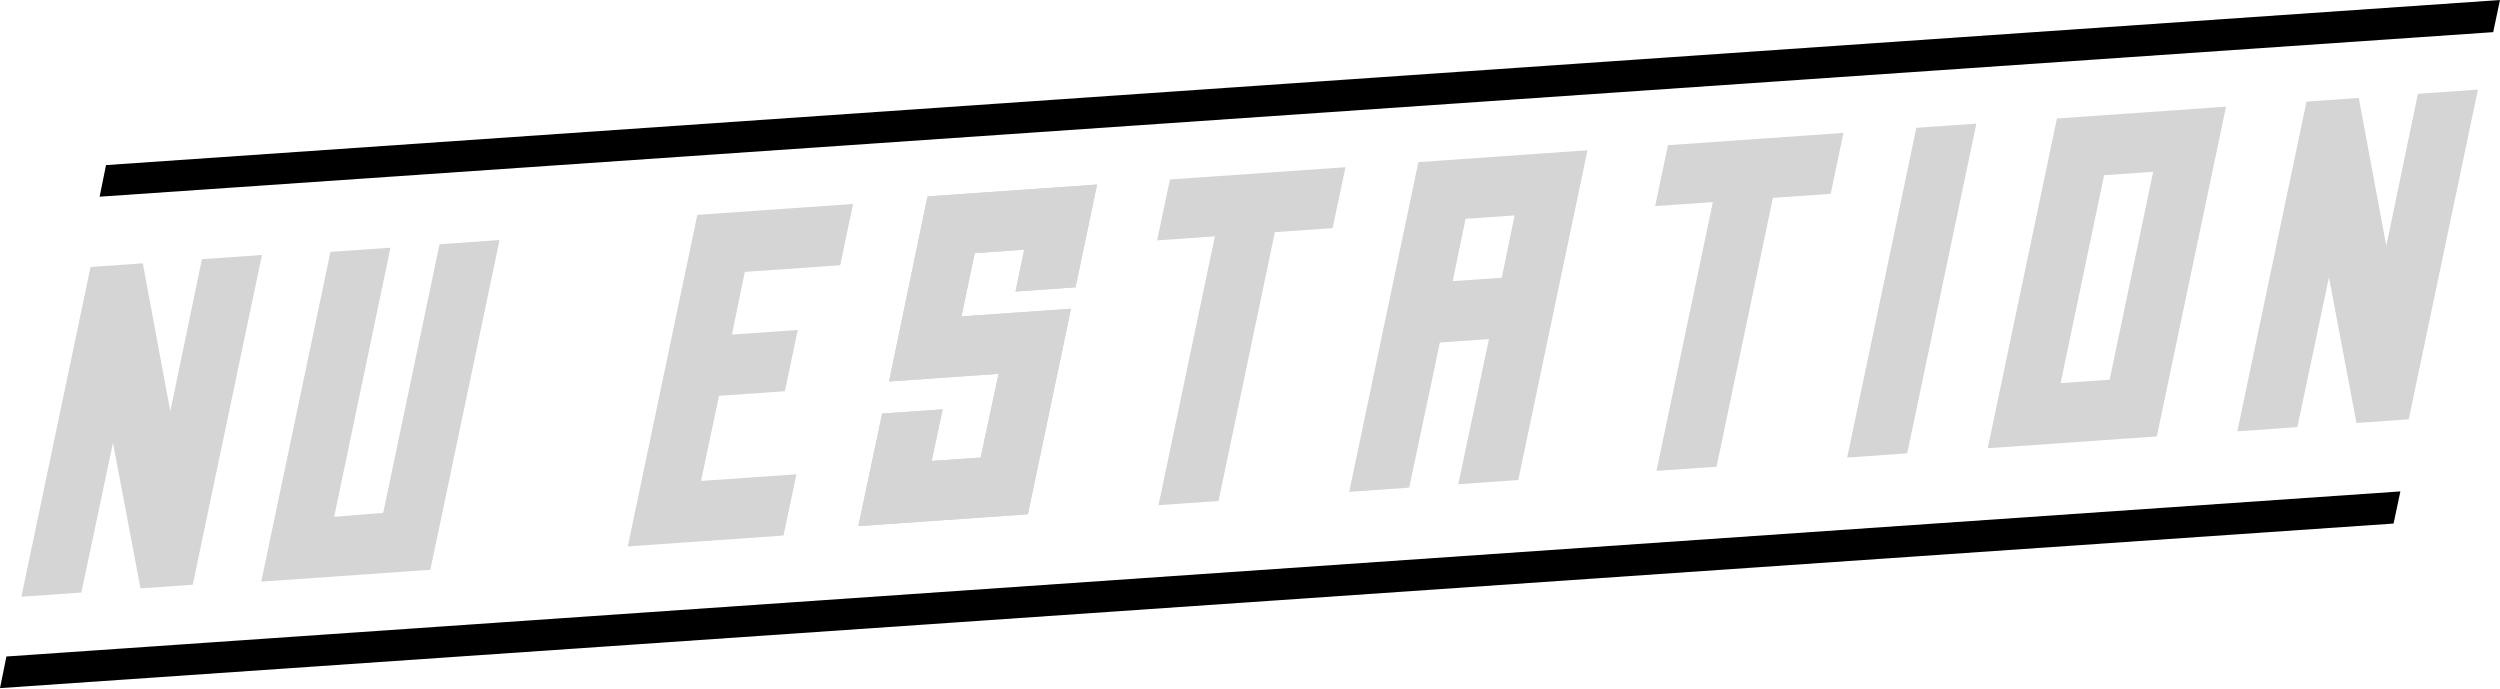
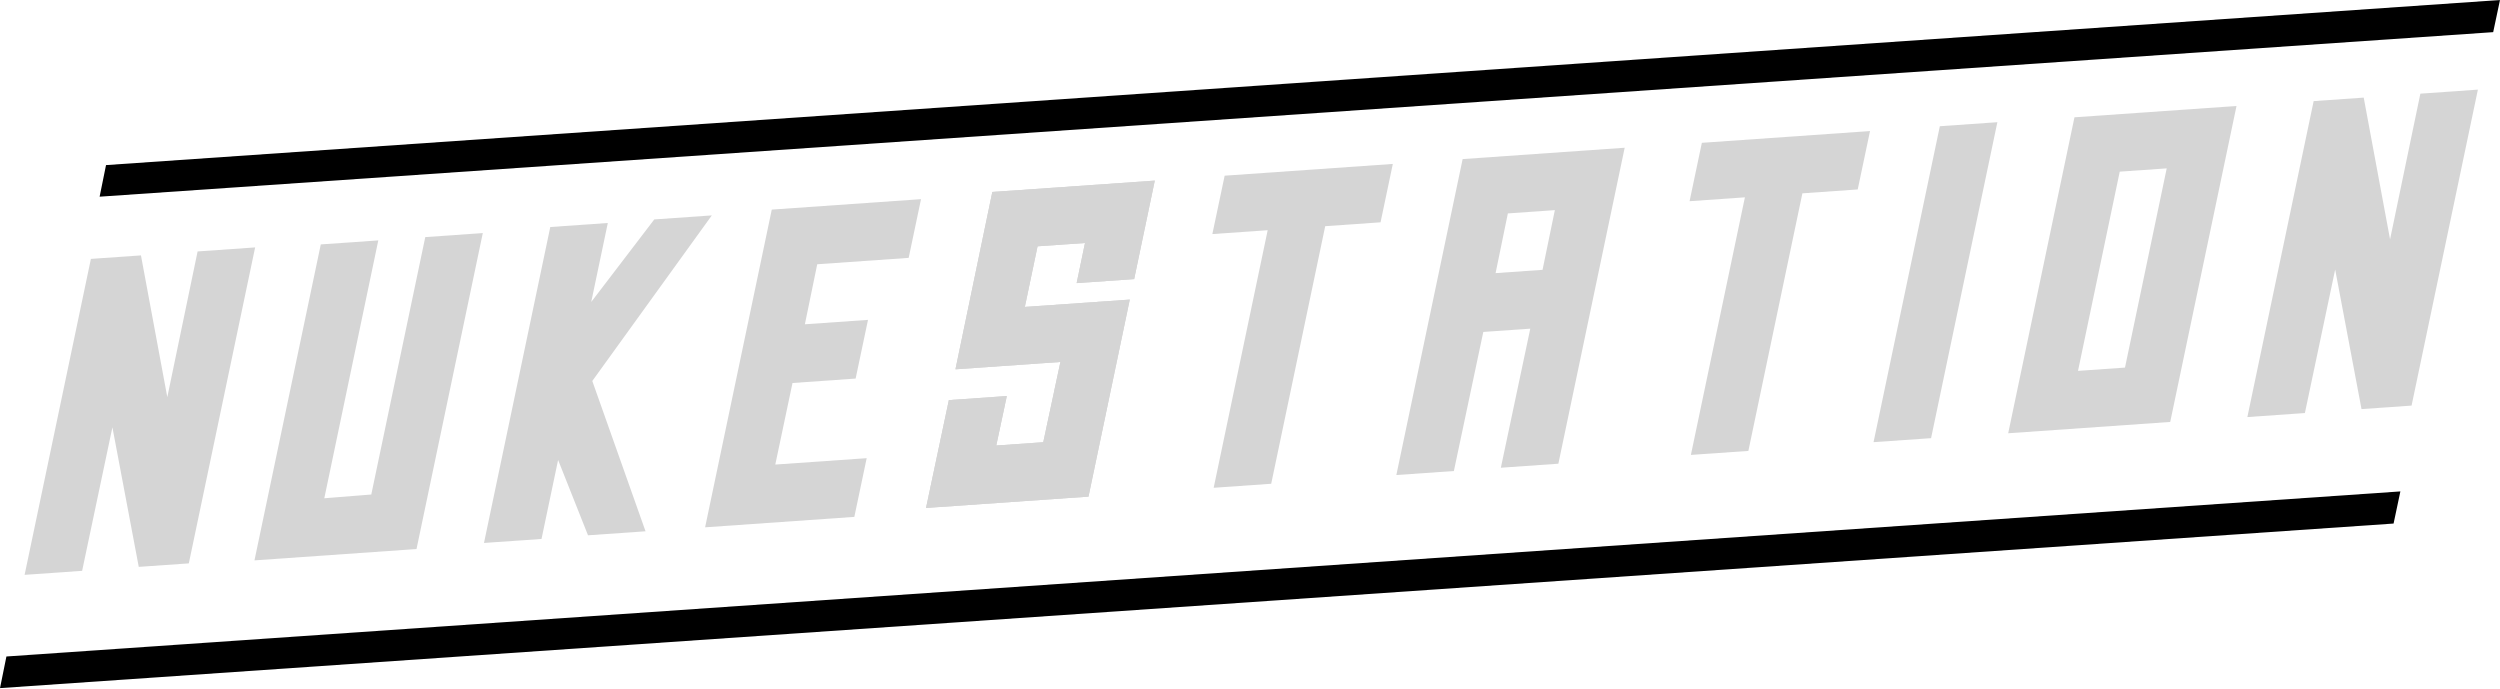
<svg xmlns="http://www.w3.org/2000/svg" width="108.074mm" height="29.747mm" viewBox="0 0 108.074 29.747" version="1.1" id="svg3223">
  <defs id="defs3217" />
  <g id="layer1" transform="translate(-62.15564,-109.3041)">
-     <g transform="translate(-3.779915,-23.48222)" id="g2559">
-       <path id="path172" style="fill:#d5d5d5;fill-opacity:1;fill-rule:nonzero;stroke:none;stroke-width:0.348" d="m 112.234,146.133 -4.735,0.331 0.574,-2.735 2.139,-0.15 -0.376,1.809 2.595,-0.181 0.931,-4.443 -7.33,0.512 -1.664,8.001 4.735,-0.331 -0.773,3.62 -2.12,0.148 0.476,-2.232 -2.615,0.182 -1.03,4.866 7.33,-0.512 z" />
-       <path id="path176" style="fill:#d5d5d5;fill-opacity:1;fill-rule:nonzero;stroke:none;stroke-width:0.348" d="m 115.958,143.178 2.496,-0.174 -2.437,11.621 2.595,-0.182 2.437,-11.621 2.496,-0.174 0.555,-2.634 -7.588,0.531 z" />
-       <path id="path180" style="fill:#d5d5d5;fill-opacity:1;fill-rule:nonzero;stroke:none;stroke-width:0.348" d="m 128.737,144.939 0.555,-2.693 2.12,-0.148 -0.555,2.694 z m 2.833,8.598 2.992,-14.255 -7.31,0.512 -2.992,14.255 2.595,-0.182 1.327,-6.274 2.12,-0.148 -1.327,6.274 z" />
-       <path id="path180-4" style="fill:#d5d5d5;fill-opacity:1;fill-rule:nonzero;stroke:none;stroke-width:0.348" d="m 82.499,154.966 -2.12,0.148 z m -2.278,-11.291 -2.992,14.255 7.31,-0.512 2.992,-14.255 -2.595,0.182 -2.435,11.613 -2.12,0.169 2.435,-11.633 z" />
-       <path id="path184" style="fill:#d5d5d5;fill-opacity:1;fill-rule:nonzero;stroke:none;stroke-width:0.348" d="m 140.141,152.961 2.437,-11.621 2.496,-0.175 0.555,-2.634 -7.588,0.531 -0.555,2.634 2.496,-0.174 -2.437,11.621 z" />
-       <path id="path188" style="fill:#d5d5d5;fill-opacity:1;fill-rule:nonzero;stroke:none;stroke-width:0.348" d="m 145.788,152.566 2.595,-0.181 2.991,-14.255 -2.595,0.182 z" />
-       <path id="path192" style="fill:#d5d5d5;fill-opacity:1;fill-rule:nonzero;stroke:none;stroke-width:0.348" d="m 156.896,140.361 2.12,-0.148 -1.882,8.987 -2.119,0.148 z m -5.032,11.802 7.31,-0.51 2.992,-14.255 -7.31,0.51 z" />
-       <path id="path196" style="fill:#d5d5d5;fill-opacity:1;fill-rule:nonzero;stroke:none;stroke-width:0.348" d="m 165.249,151.251 1.367,-6.475 1.189,6.296 2.259,-0.158 2.992,-14.255 -2.595,0.182 -1.367,6.574 -1.189,-6.395 -2.259,0.158 -2.991,14.255 z" />
-       <path id="path196-9" style="fill:#d5d5d5;fill-opacity:1;fill-rule:nonzero;stroke:none;stroke-width:0.348" d="m 69.453,158.401 1.367,-6.475 1.189,6.296 2.259,-0.158 2.992,-14.255 -2.595,0.182 -1.367,6.574 -1.189,-6.395 -2.259,0.158 -2.991,14.255 z" />
+     <g transform="translate(-3.779915,-23.48222)" id="g2559" style="display:inline">
+       <path id="path172" style="fill:#d5d5d5;fill-opacity:1;fill-rule:nonzero;stroke:none;stroke-width:0.333" d="m 114.776,145.737 -4.537,0.317 0.55,-2.62 2.05,-0.143 -0.361,1.734 2.487,-0.173 0.892,-4.258 -7.024,0.49 -1.594,7.667 4.537,-0.317 -0.741,3.469 -2.031,0.142 0.456,-2.138 -2.506,0.175 -0.987,4.663 7.024,-0.49 z" />
+       <path id="path176" style="fill:#d5d5d5;fill-opacity:1;fill-rule:nonzero;stroke:none;stroke-width:0.333" d="m 118.345,142.905 2.392,-0.167 -2.335,11.135 2.487,-0.174 2.335,-11.135 2.392,-0.167 0.531,-2.524 -7.27,0.508 z" />
+       <path id="path180" style="fill:#d5d5d5;fill-opacity:1;fill-rule:nonzero;stroke:none;stroke-width:0.333" d="m 130.589,144.593 0.531,-2.581 2.031,-0.142 -0.532,2.581 z m 2.714,8.239 2.867,-13.659 -7.005,0.49 -2.866,13.659 2.487,-0.174 1.272,-6.012 2.031,-0.142 -1.272,6.012 z" />
+       <path id="path180-4" style="fill:#d5d5d5;fill-opacity:1;fill-rule:nonzero;stroke:none;stroke-width:0.333" d="m 81.986,154.171 -2.031,0.142 z m -2.183,-10.819 -2.867,13.659 7.005,-0.49 2.866,-13.659 -2.487,0.174 -2.334,11.128 -2.031,0.162 2.334,-11.147 z" />
+       <path id="path184" style="fill:#d5d5d5;fill-opacity:1;fill-rule:nonzero;stroke:none;stroke-width:0.333" d="m 141.517,152.279 2.335,-11.135 2.392,-0.168 0.532,-2.524 -7.27,0.508 -0.531,2.524 2.392,-0.167 -2.335,11.135 z" />
+       <path id="path188" style="fill:#d5d5d5;fill-opacity:1;fill-rule:nonzero;stroke:none;stroke-width:0.333" d="m 146.928,151.901 2.487,-0.173 2.866,-13.659 -2.487,0.174 z" />
+       <path id="path192" style="fill:#d5d5d5;fill-opacity:1;fill-rule:nonzero;stroke:none;stroke-width:0.333" d="m 157.571,140.207 2.031,-0.142 -1.804,8.612 -2.031,0.142 z m -4.822,11.309 7.004,-0.489 2.866,-13.659 -7.005,0.489 z" />
+       <path id="path196" style="fill:#d5d5d5;fill-opacity:1;fill-rule:nonzero;stroke:none;stroke-width:0.333" d="m 165.575,150.642 1.309,-6.204 1.139,6.033 2.164,-0.151 2.867,-13.659 -2.487,0.174 -1.31,6.299 -1.139,-6.128 -2.164,0.151 -2.866,13.659 z" />
+       <path id="path196-9" style="fill:#d5d5d5;fill-opacity:1;fill-rule:nonzero;stroke:none;stroke-width:0.333" d="m 69.486,157.463 1.309,-6.204 1.139,6.033 2.164,-0.151 2.867,-13.659 -2.487,0.174 -1.31,6.299 -1.139,-6.128 -2.164,0.151 -2.866,13.659 z" />
      <path id="path204" style="fill:#000000;fill-opacity:1;fill-rule:nonzero;stroke:none;stroke-width:0.348" d="m 70.519,139.923 -0.277,1.366 103.473,-7.113 0.294,-1.389 z" />
      <path id="path208" style="fill:#000000;fill-opacity:1;fill-rule:nonzero;stroke:none;stroke-width:0.348" d="m 65.936,162.533 103.473,-7.114 0.294,-1.389 -103.49,7.136 z" />
-       <path id="path168" style="fill:#d5d5d5;fill-opacity:1;fill-rule:nonzero;stroke:none;stroke-width:0.262" d="m 98.477,120.769 0.557,-2.648 -6.733,0.471 -3.007,14.334 6.733,-0.471 0.557,-2.648 -4.123,0.288 0.777,-3.68 2.848,-0.199 0.558,-2.648 -2.848,0.199 0.557,-2.709 z" transform="translate(3.779914,23.48222)" />
-       <path id="path9" style="fill:#d5d5d5;fill-opacity:1;fill-rule:nonzero;stroke:none;stroke-width:0.348" d="m 112.234,146.133 -4.735,0.331 0.574,-2.735 2.139,-0.15 -0.376,1.809 2.595,-0.181 0.931,-4.443 -7.33,0.512 -1.664,8.001 4.735,-0.331 -0.773,3.62 -2.12,0.148 0.476,-2.232 -2.615,0.182 -1.03,4.866 7.33,-0.512 z" />
+       <path id="path168" style="fill:#d5d5d5;fill-opacity:1;fill-rule:nonzero;stroke:none;stroke-width:0.251" d="m 105.217,143.934 0.534,-2.538 -6.452,0.451 -2.882,13.735 6.451,-0.451 0.534,-2.538 -3.951,0.276 0.744,-3.526 2.729,-0.191 0.535,-2.538 -2.729,0.191 0.534,-2.595 z" />
+       <path id="path9" style="fill:#d5d5d5;fill-opacity:1;fill-rule:nonzero;stroke:none;stroke-width:0.333" d="m 114.776,145.737 -4.537,0.317 0.55,-2.62 2.05,-0.143 -0.361,1.734 2.487,-0.173 0.892,-4.258 -7.024,0.49 -1.594,7.667 4.537,-0.317 -0.741,3.469 -2.031,0.142 0.456,-2.138 -2.506,0.175 -0.987,4.663 7.024,-0.49 z" />
+       <path id="path2" style="fill:#d5d5d5;fill-opacity:1;fill-rule:nonzero;stroke:none;stroke-width:0.333" d="m 91.54,149.256 5.167,-7.158 -2.487,0.174 -2.726,3.569 0.717,-3.415 -2.487,0.174 -2.866,13.658 2.487,-0.173 0.717,-3.415 1.293,3.257 2.487,-0.173 z" />
    </g>
+     <a id="a1" />
  </g>
</svg>
